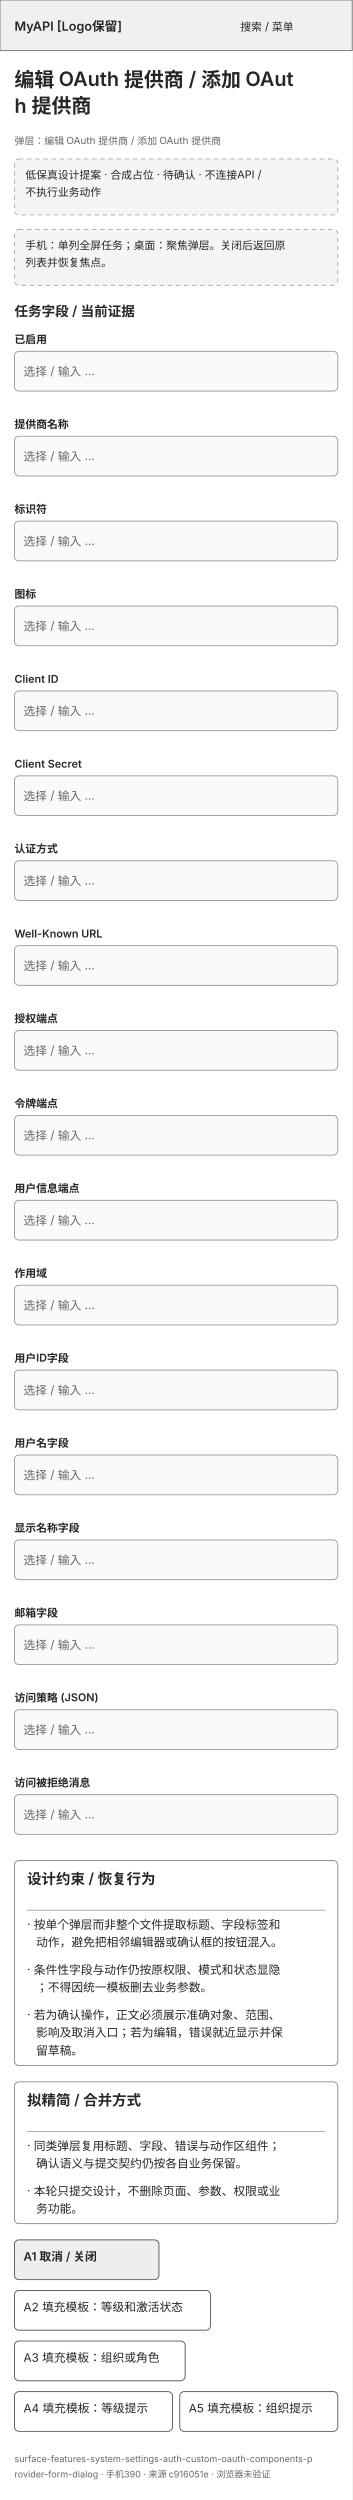
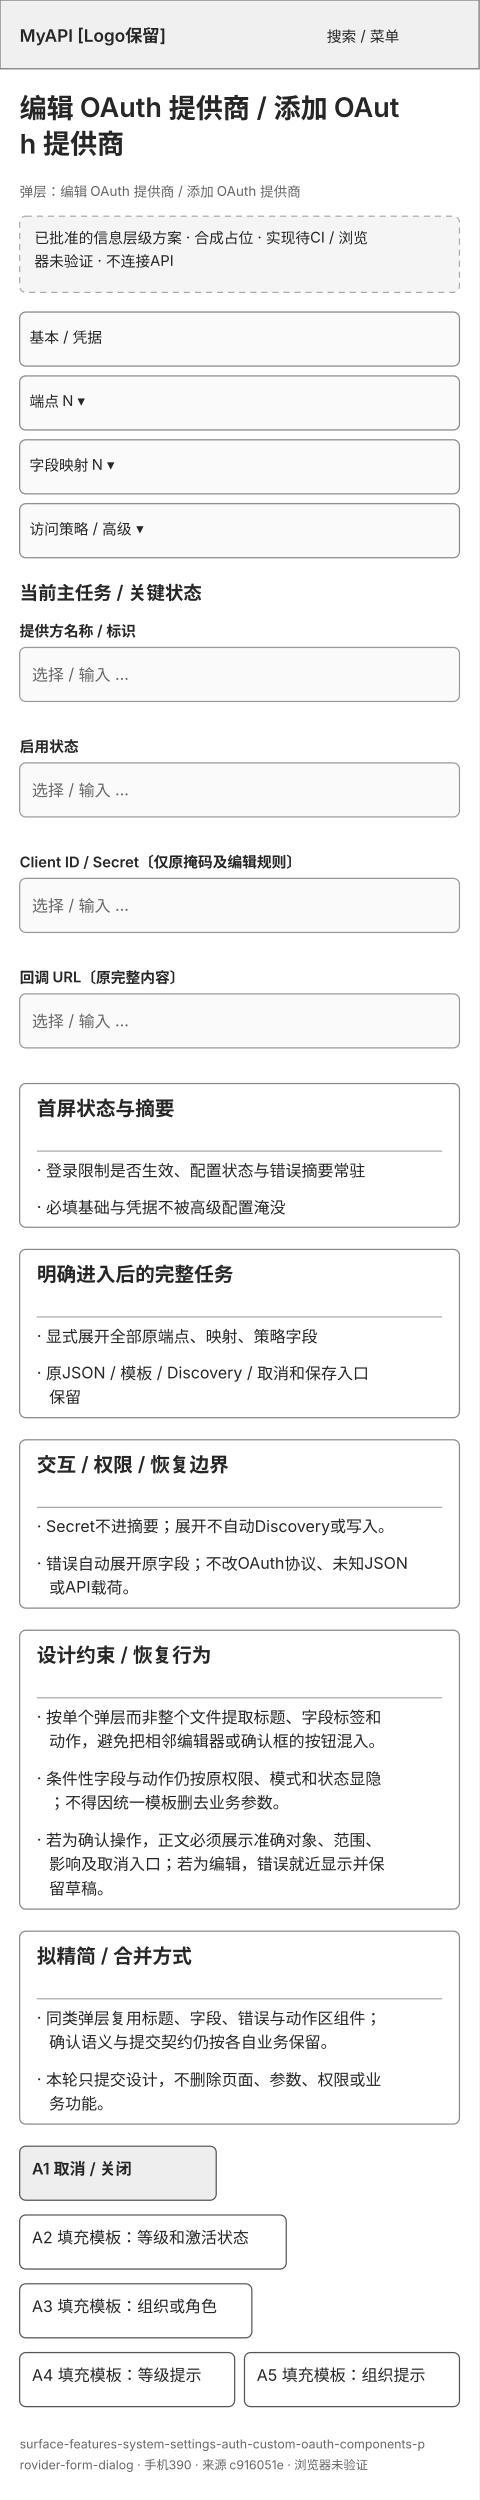
- <svg xmlns="http://www.w3.org/2000/svg" width="390" height="2768" viewBox="0 0 390 2768" role="img" aria-labelledby="title desc">
+ <svg xmlns="http://www.w3.org/2000/svg" width="390" height="2035" viewBox="0 0 390 2035" role="img" aria-labelledby="title desc">
  <rect width="100%" height="100%" fill="#ffffff" />
  <g font-family="system-ui, -apple-system, BlinkMacSystemFont, sans-serif">
    <rect x="0" y="0" width="390" height="56" rx="0" fill="#f0f0f0" stroke="#777777" />
    <text x="16" y="34" font-size="14" font-weight="600" fill="#262626">MyAPI  [Logo保留]</text>
    <text x="266" y="34" font-size="12" font-weight="normal" fill="#262626">搜索  /  菜单</text>
    <text x="16" y="96" font-size="22" font-weight="600" fill="#262626">编辑 OAuth 提供商 / 添加 OAut</text>
    <text x="16" y="125" font-size="22" font-weight="600" fill="#262626">h 提供商</text>
    <text x="16" y="160" font-size="11" font-weight="normal" fill="#666666">弹层：编辑 OAuth 提供商 / 添加 OAuth 提供商</text>
    <rect x="16" y="176" width="358" height="62" rx="5" fill="#f5f5f5" stroke="#aaaaaa" stroke-dasharray="5 4" />
-     <text x="28" y="198" font-size="12" font-weight="normal" fill="#262626">低保真设计提案 · 合成占位 · 待确认 · 不连接API / </text>
-     <text x="28" y="217" font-size="12" font-weight="normal" fill="#262626">不执行业务动作</text>
-     <rect x="16" y="254" width="358" height="62" rx="5" fill="#f5f5f5" stroke="#aaaaaa" stroke-dasharray="5 4" />
-     <text x="28" y="276" font-size="12" font-weight="normal" fill="#262626">手机：单列全屏任务；桌面：聚焦弹层。关闭后返回原</text>
-     <text x="28" y="295" font-size="12" font-weight="normal" fill="#262626">列表并恢复焦点。</text>
-     <text x="16" y="350" font-size="15" font-weight="600" fill="#262626">任务字段 / 当前证据</text>
-     <text x="16.0" y="380" font-size="12" font-weight="600" fill="#262626">已启用</text>
-     <rect x="16.0" y="389" width="358.0" height="44" rx="5" fill="#fafafa" stroke="#999999" />
-     <text x="26.0" y="416" font-size="13" font-weight="normal" fill="#666666">选择 / 输入 …</text>
-     <text x="16.0" y="474" font-size="12" font-weight="600" fill="#262626">提供商名称</text>
-     <rect x="16.0" y="483" width="358.0" height="44" rx="5" fill="#fafafa" stroke="#999999" />
-     <text x="26.0" y="510" font-size="13" font-weight="normal" fill="#666666">选择 / 输入 …</text>
-     <text x="16.0" y="568" font-size="12" font-weight="600" fill="#262626">标识符</text>
-     <rect x="16.0" y="577" width="358.0" height="44" rx="5" fill="#fafafa" stroke="#999999" />
-     <text x="26.0" y="604" font-size="13" font-weight="normal" fill="#666666">选择 / 输入 …</text>
-     <text x="16.0" y="662" font-size="12" font-weight="600" fill="#262626">图标</text>
-     <rect x="16.0" y="671" width="358.0" height="44" rx="5" fill="#fafafa" stroke="#999999" />
-     <text x="26.0" y="698" font-size="13" font-weight="normal" fill="#666666">选择 / 输入 …</text>
-     <text x="16.0" y="756" font-size="12" font-weight="600" fill="#262626">Client ID</text>
-     <rect x="16.0" y="765" width="358.0" height="44" rx="5" fill="#fafafa" stroke="#999999" />
-     <text x="26.0" y="792" font-size="13" font-weight="normal" fill="#666666">选择 / 输入 …</text>
-     <text x="16.0" y="850" font-size="12" font-weight="600" fill="#262626">Client Secret</text>
-     <rect x="16.0" y="859" width="358.0" height="44" rx="5" fill="#fafafa" stroke="#999999" />
-     <text x="26.0" y="886" font-size="13" font-weight="normal" fill="#666666">选择 / 输入 …</text>
-     <text x="16.0" y="944" font-size="12" font-weight="600" fill="#262626">认证方式</text>
-     <rect x="16.0" y="953" width="358.0" height="44" rx="5" fill="#fafafa" stroke="#999999" />
-     <text x="26.0" y="980" font-size="13" font-weight="normal" fill="#666666">选择 / 输入 …</text>
-     <text x="16.0" y="1038" font-size="12" font-weight="600" fill="#262626">Well-Known URL</text>
-     <rect x="16.0" y="1047" width="358.0" height="44" rx="5" fill="#fafafa" stroke="#999999" />
-     <text x="26.0" y="1074" font-size="13" font-weight="normal" fill="#666666">选择 / 输入 …</text>
-     <text x="16.0" y="1132" font-size="12" font-weight="600" fill="#262626">授权端点</text>
-     <rect x="16.0" y="1141" width="358.0" height="44" rx="5" fill="#fafafa" stroke="#999999" />
-     <text x="26.0" y="1168" font-size="13" font-weight="normal" fill="#666666">选择 / 输入 …</text>
-     <text x="16.0" y="1226" font-size="12" font-weight="600" fill="#262626">令牌端点</text>
-     <rect x="16.0" y="1235" width="358.0" height="44" rx="5" fill="#fafafa" stroke="#999999" />
-     <text x="26.0" y="1262" font-size="13" font-weight="normal" fill="#666666">选择 / 输入 …</text>
-     <text x="16.0" y="1320" font-size="12" font-weight="600" fill="#262626">用户信息端点</text>
-     <rect x="16.0" y="1329" width="358.0" height="44" rx="5" fill="#fafafa" stroke="#999999" />
-     <text x="26.0" y="1356" font-size="13" font-weight="normal" fill="#666666">选择 / 输入 …</text>
-     <text x="16.0" y="1414" font-size="12" font-weight="600" fill="#262626">作用域</text>
-     <rect x="16.0" y="1423" width="358.0" height="44" rx="5" fill="#fafafa" stroke="#999999" />
-     <text x="26.0" y="1450" font-size="13" font-weight="normal" fill="#666666">选择 / 输入 …</text>
-     <text x="16.0" y="1508" font-size="12" font-weight="600" fill="#262626">用户ID字段</text>
-     <rect x="16.0" y="1517" width="358.0" height="44" rx="5" fill="#fafafa" stroke="#999999" />
-     <text x="26.0" y="1544" font-size="13" font-weight="normal" fill="#666666">选择 / 输入 …</text>
-     <text x="16.0" y="1602" font-size="12" font-weight="600" fill="#262626">用户名字段</text>
-     <rect x="16.0" y="1611" width="358.0" height="44" rx="5" fill="#fafafa" stroke="#999999" />
-     <text x="26.0" y="1638" font-size="13" font-weight="normal" fill="#666666">选择 / 输入 …</text>
-     <text x="16.0" y="1696" font-size="12" font-weight="600" fill="#262626">显示名称字段</text>
-     <rect x="16.0" y="1705" width="358.0" height="44" rx="5" fill="#fafafa" stroke="#999999" />
-     <text x="26.0" y="1732" font-size="13" font-weight="normal" fill="#666666">选择 / 输入 …</text>
-     <text x="16.0" y="1790" font-size="12" font-weight="600" fill="#262626">邮箱字段</text>
-     <rect x="16.0" y="1799" width="358.0" height="44" rx="5" fill="#fafafa" stroke="#999999" />
-     <text x="26.0" y="1826" font-size="13" font-weight="normal" fill="#666666">选择 / 输入 …</text>
-     <text x="16.0" y="1884" font-size="12" font-weight="600" fill="#262626">访问策略 (JSON)</text>
-     <rect x="16.0" y="1893" width="358.0" height="44" rx="5" fill="#fafafa" stroke="#999999" />
-     <text x="26.0" y="1920" font-size="13" font-weight="normal" fill="#666666">选择 / 输入 …</text>
-     <text x="16.0" y="1978" font-size="12" font-weight="600" fill="#262626">访问被拒绝消息</text>
-     <rect x="16.0" y="1987" width="358.0" height="44" rx="5" fill="#fafafa" stroke="#999999" />
-     <text x="26.0" y="2014" font-size="13" font-weight="normal" fill="#666666">选择 / 输入 …</text>
-     <rect x="16" y="2060" width="358" height="227" rx="5" fill="#ffffff" stroke="#888888" />
-     <text x="30" y="2086" font-size="16" font-weight="600" fill="#262626">设计约束 / 恢复行为</text>
-     <line x1="30" y1="2115" x2="360" y2="2115" stroke="#aaaaaa" />
-     <text x="30" y="2135" font-size="13" font-weight="normal" fill="#262626">· 按单个弹层而非整个文件提取标题、字段标签和</text>
-     <text x="40" y="2155" font-size="13" font-weight="normal" fill="#262626">动作，避免把相邻编辑器或确认框的按钮混入。</text>
-     <text x="30" y="2185" font-size="13" font-weight="normal" fill="#262626">· 条件性字段与动作仍按原权限、模式和状态显隐</text>
-     <text x="40" y="2205" font-size="13" font-weight="normal" fill="#262626">；不得因统一模板删去业务参数。</text>
-     <text x="30" y="2235" font-size="13" font-weight="normal" fill="#262626">· 若为确认操作，正文必须展示准确对象、范围、</text>
-     <text x="40" y="2255" font-size="13" font-weight="normal" fill="#262626">影响及取消入口；若为编辑，错误就近显示并保</text>
-     <text x="40" y="2275" font-size="13" font-weight="normal" fill="#262626">留草稿。</text>
-     <rect x="16" y="2305" width="358" height="157" rx="5" fill="#ffffff" stroke="#888888" />
-     <text x="30" y="2331" font-size="16" font-weight="600" fill="#262626">拟精简 / 合并方式</text>
-     <line x1="30" y1="2360" x2="360" y2="2360" stroke="#aaaaaa" />
-     <text x="30" y="2380" font-size="13" font-weight="normal" fill="#262626">· 同类弹层复用标题、字段、错误与动作区组件；</text>
-     <text x="40" y="2400" font-size="13" font-weight="normal" fill="#262626">确认语义与提交契约仍按各自业务保留。</text>
-     <text x="30" y="2430" font-size="13" font-weight="normal" fill="#262626">· 本轮只提交设计，不删除页面、参数、权限或业</text>
-     <text x="40" y="2450" font-size="13" font-weight="normal" fill="#262626">务功能。</text>
-     <rect x="16" y="2480" width="160" height="44" rx="5" fill="#eeeeee" stroke="#555555" />
-     <text x="26" y="2503" font-size="13" font-weight="600" fill="#262626">A1 取消 / 关闭</text>
-     <rect x="16" y="2536" width="217" height="44" rx="5" fill="#ffffff" stroke="#555555" />
-     <text x="26" y="2559" font-size="13" font-weight="normal" fill="#262626">A2 填充模板：等级和激活状态</text>
-     <rect x="16" y="2592" width="189" height="44" rx="5" fill="#ffffff" stroke="#555555" />
-     <text x="26" y="2615" font-size="13" font-weight="normal" fill="#262626">A3 填充模板：组织或角色</text>
-     <rect x="16" y="2648" width="175" height="44" rx="5" fill="#ffffff" stroke="#555555" />
-     <text x="26" y="2671" font-size="13" font-weight="normal" fill="#262626">A4 填充模板：等级提示</text>
-     <rect x="199" y="2648" width="175" height="44" rx="5" fill="#ffffff" stroke="#555555" />
-     <text x="209" y="2671" font-size="13" font-weight="normal" fill="#262626">A5 填充模板：组织提示</text>
-     <text x="16" y="2726" font-size="10" font-weight="normal" fill="#666666">surface-features-system-settings-auth-custom-oauth-components-p</text>
-     <text x="16" y="2743" font-size="10" font-weight="normal" fill="#666666">rovider-form-dialog · 手机390 · 来源 c916051e · 浏览器未验证</text>
+     <text x="28" y="198" font-size="12" font-weight="normal" fill="#262626">已批准的信息层级方案 · 合成占位 · 实现待CI / 浏览</text>
+     <text x="28" y="217" font-size="12" font-weight="normal" fill="#262626">器未验证 · 不连接API</text>
+     <rect x="16.0" y="254" width="358.0" height="44" rx="5" fill="#fafafa" stroke="#888888" />
+     <text x="24.0" y="279" font-size="12" font-weight="normal" fill="#262626">基本 / 凭据</text>
+     <rect x="16.0" y="306" width="358.0" height="44" rx="5" fill="#fafafa" stroke="#888888" />
+     <text x="24.0" y="331" font-size="12" font-weight="normal" fill="#262626">端点 N ▾</text>
+     <rect x="16.0" y="358" width="358.0" height="44" rx="5" fill="#fafafa" stroke="#888888" />
+     <text x="24.0" y="383" font-size="12" font-weight="normal" fill="#262626">字段映射 N ▾</text>
+     <rect x="16.0" y="410" width="358.0" height="44" rx="5" fill="#fafafa" stroke="#888888" />
+     <text x="24.0" y="435" font-size="12" font-weight="normal" fill="#262626">访问策略 / 高级 ▾</text>
+     <text x="16" y="488" font-size="15" font-weight="600" fill="#262626">当前主任务 / 关键状态</text>
+     <text x="16.0" y="518" font-size="12" font-weight="600" fill="#262626">提供方名称 / 标识</text>
+     <rect x="16.0" y="527" width="358.0" height="44" rx="5" fill="#fafafa" stroke="#999999" />
+     <text x="26.0" y="554" font-size="13" font-weight="normal" fill="#666666">选择 / 输入 …</text>
+     <text x="16.0" y="612" font-size="12" font-weight="600" fill="#262626">启用状态</text>
+     <rect x="16.0" y="621" width="358.0" height="44" rx="5" fill="#fafafa" stroke="#999999" />
+     <text x="26.0" y="648" font-size="13" font-weight="normal" fill="#666666">选择 / 输入 …</text>
+     <text x="16.0" y="706" font-size="12" font-weight="600" fill="#262626">Client ID / Secret〔仅原掩码及编辑规则〕</text>
+     <rect x="16.0" y="715" width="358.0" height="44" rx="5" fill="#fafafa" stroke="#999999" />
+     <text x="26.0" y="742" font-size="13" font-weight="normal" fill="#666666">选择 / 输入 …</text>
+     <text x="16.0" y="800" font-size="12" font-weight="600" fill="#262626">回调 URL〔原完整内容〕</text>
+     <rect x="16.0" y="809" width="358.0" height="44" rx="5" fill="#fafafa" stroke="#999999" />
+     <text x="26.0" y="836" font-size="13" font-weight="normal" fill="#666666">选择 / 输入 …</text>
+     <rect x="16" y="882" width="358" height="117" rx="5" fill="#ffffff" stroke="#888888" />
+     <text x="30" y="908" font-size="16" font-weight="600" fill="#262626">首屏状态与摘要</text>
+     <line x1="30" y1="937" x2="360" y2="937" stroke="#aaaaaa" />
+     <text x="30" y="957" font-size="13" font-weight="normal" fill="#262626">· 登录限制是否生效、配置状态与错误摘要常驻</text>
+     <text x="30" y="987" font-size="13" font-weight="normal" fill="#262626">· 必填基础与凭据不被高级配置淹没</text>
+     <rect x="16" y="1017" width="358" height="137" rx="5" fill="#ffffff" stroke="#888888" />
+     <text x="30" y="1043" font-size="16" font-weight="600" fill="#262626">明确进入后的完整任务</text>
+     <line x1="30" y1="1072" x2="360" y2="1072" stroke="#aaaaaa" />
+     <text x="30" y="1092" font-size="13" font-weight="normal" fill="#262626">· 显式展开全部原端点、映射、策略字段</text>
+     <text x="30" y="1122" font-size="13" font-weight="normal" fill="#262626">· 原JSON / 模板 / Discovery / 取消和保存入口</text>
+     <text x="40" y="1142" font-size="13" font-weight="normal" fill="#262626">保留</text>
+     <rect x="16" y="1172" width="358" height="137" rx="5" fill="#ffffff" stroke="#888888" />
+     <text x="30" y="1198" font-size="16" font-weight="600" fill="#262626">交互 / 权限 / 恢复边界</text>
+     <line x1="30" y1="1227" x2="360" y2="1227" stroke="#aaaaaa" />
+     <text x="30" y="1247" font-size="13" font-weight="normal" fill="#262626">· Secret不进摘要；展开不自动Discovery或写入。</text>
+     <text x="30" y="1277" font-size="13" font-weight="normal" fill="#262626">· 错误自动展开原字段；不改OAuth协议、未知JSON</text>
+     <text x="40" y="1297" font-size="13" font-weight="normal" fill="#262626">或API载荷。</text>
+     <rect x="16" y="1327" width="358" height="227" rx="5" fill="#ffffff" stroke="#888888" />
+     <text x="30" y="1353" font-size="16" font-weight="600" fill="#262626">设计约束 / 恢复行为</text>
+     <line x1="30" y1="1382" x2="360" y2="1382" stroke="#aaaaaa" />
+     <text x="30" y="1402" font-size="13" font-weight="normal" fill="#262626">· 按单个弹层而非整个文件提取标题、字段标签和</text>
+     <text x="40" y="1422" font-size="13" font-weight="normal" fill="#262626">动作，避免把相邻编辑器或确认框的按钮混入。</text>
+     <text x="30" y="1452" font-size="13" font-weight="normal" fill="#262626">· 条件性字段与动作仍按原权限、模式和状态显隐</text>
+     <text x="40" y="1472" font-size="13" font-weight="normal" fill="#262626">；不得因统一模板删去业务参数。</text>
+     <text x="30" y="1502" font-size="13" font-weight="normal" fill="#262626">· 若为确认操作，正文必须展示准确对象、范围、</text>
+     <text x="40" y="1522" font-size="13" font-weight="normal" fill="#262626">影响及取消入口；若为编辑，错误就近显示并保</text>
+     <text x="40" y="1542" font-size="13" font-weight="normal" fill="#262626">留草稿。</text>
+     <rect x="16" y="1572" width="358" height="157" rx="5" fill="#ffffff" stroke="#888888" />
+     <text x="30" y="1598" font-size="16" font-weight="600" fill="#262626">拟精简 / 合并方式</text>
+     <line x1="30" y1="1627" x2="360" y2="1627" stroke="#aaaaaa" />
+     <text x="30" y="1647" font-size="13" font-weight="normal" fill="#262626">· 同类弹层复用标题、字段、错误与动作区组件；</text>
+     <text x="40" y="1667" font-size="13" font-weight="normal" fill="#262626">确认语义与提交契约仍按各自业务保留。</text>
+     <text x="30" y="1697" font-size="13" font-weight="normal" fill="#262626">· 本轮只提交设计，不删除页面、参数、权限或业</text>
+     <text x="40" y="1717" font-size="13" font-weight="normal" fill="#262626">务功能。</text>
+     <rect x="16" y="1747" width="160" height="44" rx="5" fill="#eeeeee" stroke="#555555" />
+     <text x="26" y="1770" font-size="13" font-weight="600" fill="#262626">A1 取消 / 关闭</text>
+     <rect x="16" y="1803" width="217" height="44" rx="5" fill="#ffffff" stroke="#555555" />
+     <text x="26" y="1826" font-size="13" font-weight="normal" fill="#262626">A2 填充模板：等级和激活状态</text>
+     <rect x="16" y="1859" width="189" height="44" rx="5" fill="#ffffff" stroke="#555555" />
+     <text x="26" y="1882" font-size="13" font-weight="normal" fill="#262626">A3 填充模板：组织或角色</text>
+     <rect x="16" y="1915" width="175" height="44" rx="5" fill="#ffffff" stroke="#555555" />
+     <text x="26" y="1938" font-size="13" font-weight="normal" fill="#262626">A4 填充模板：等级提示</text>
+     <rect x="199" y="1915" width="175" height="44" rx="5" fill="#ffffff" stroke="#555555" />
+     <text x="209" y="1938" font-size="13" font-weight="normal" fill="#262626">A5 填充模板：组织提示</text>
+     <text x="16" y="1993" font-size="10" font-weight="normal" fill="#666666">surface-features-system-settings-auth-custom-oauth-components-p</text>
+     <text x="16" y="2010" font-size="10" font-weight="normal" fill="#666666">rovider-form-dialog · 手机390 · 来源 c916051e · 浏览器未验证</text>
  </g>
</svg>
